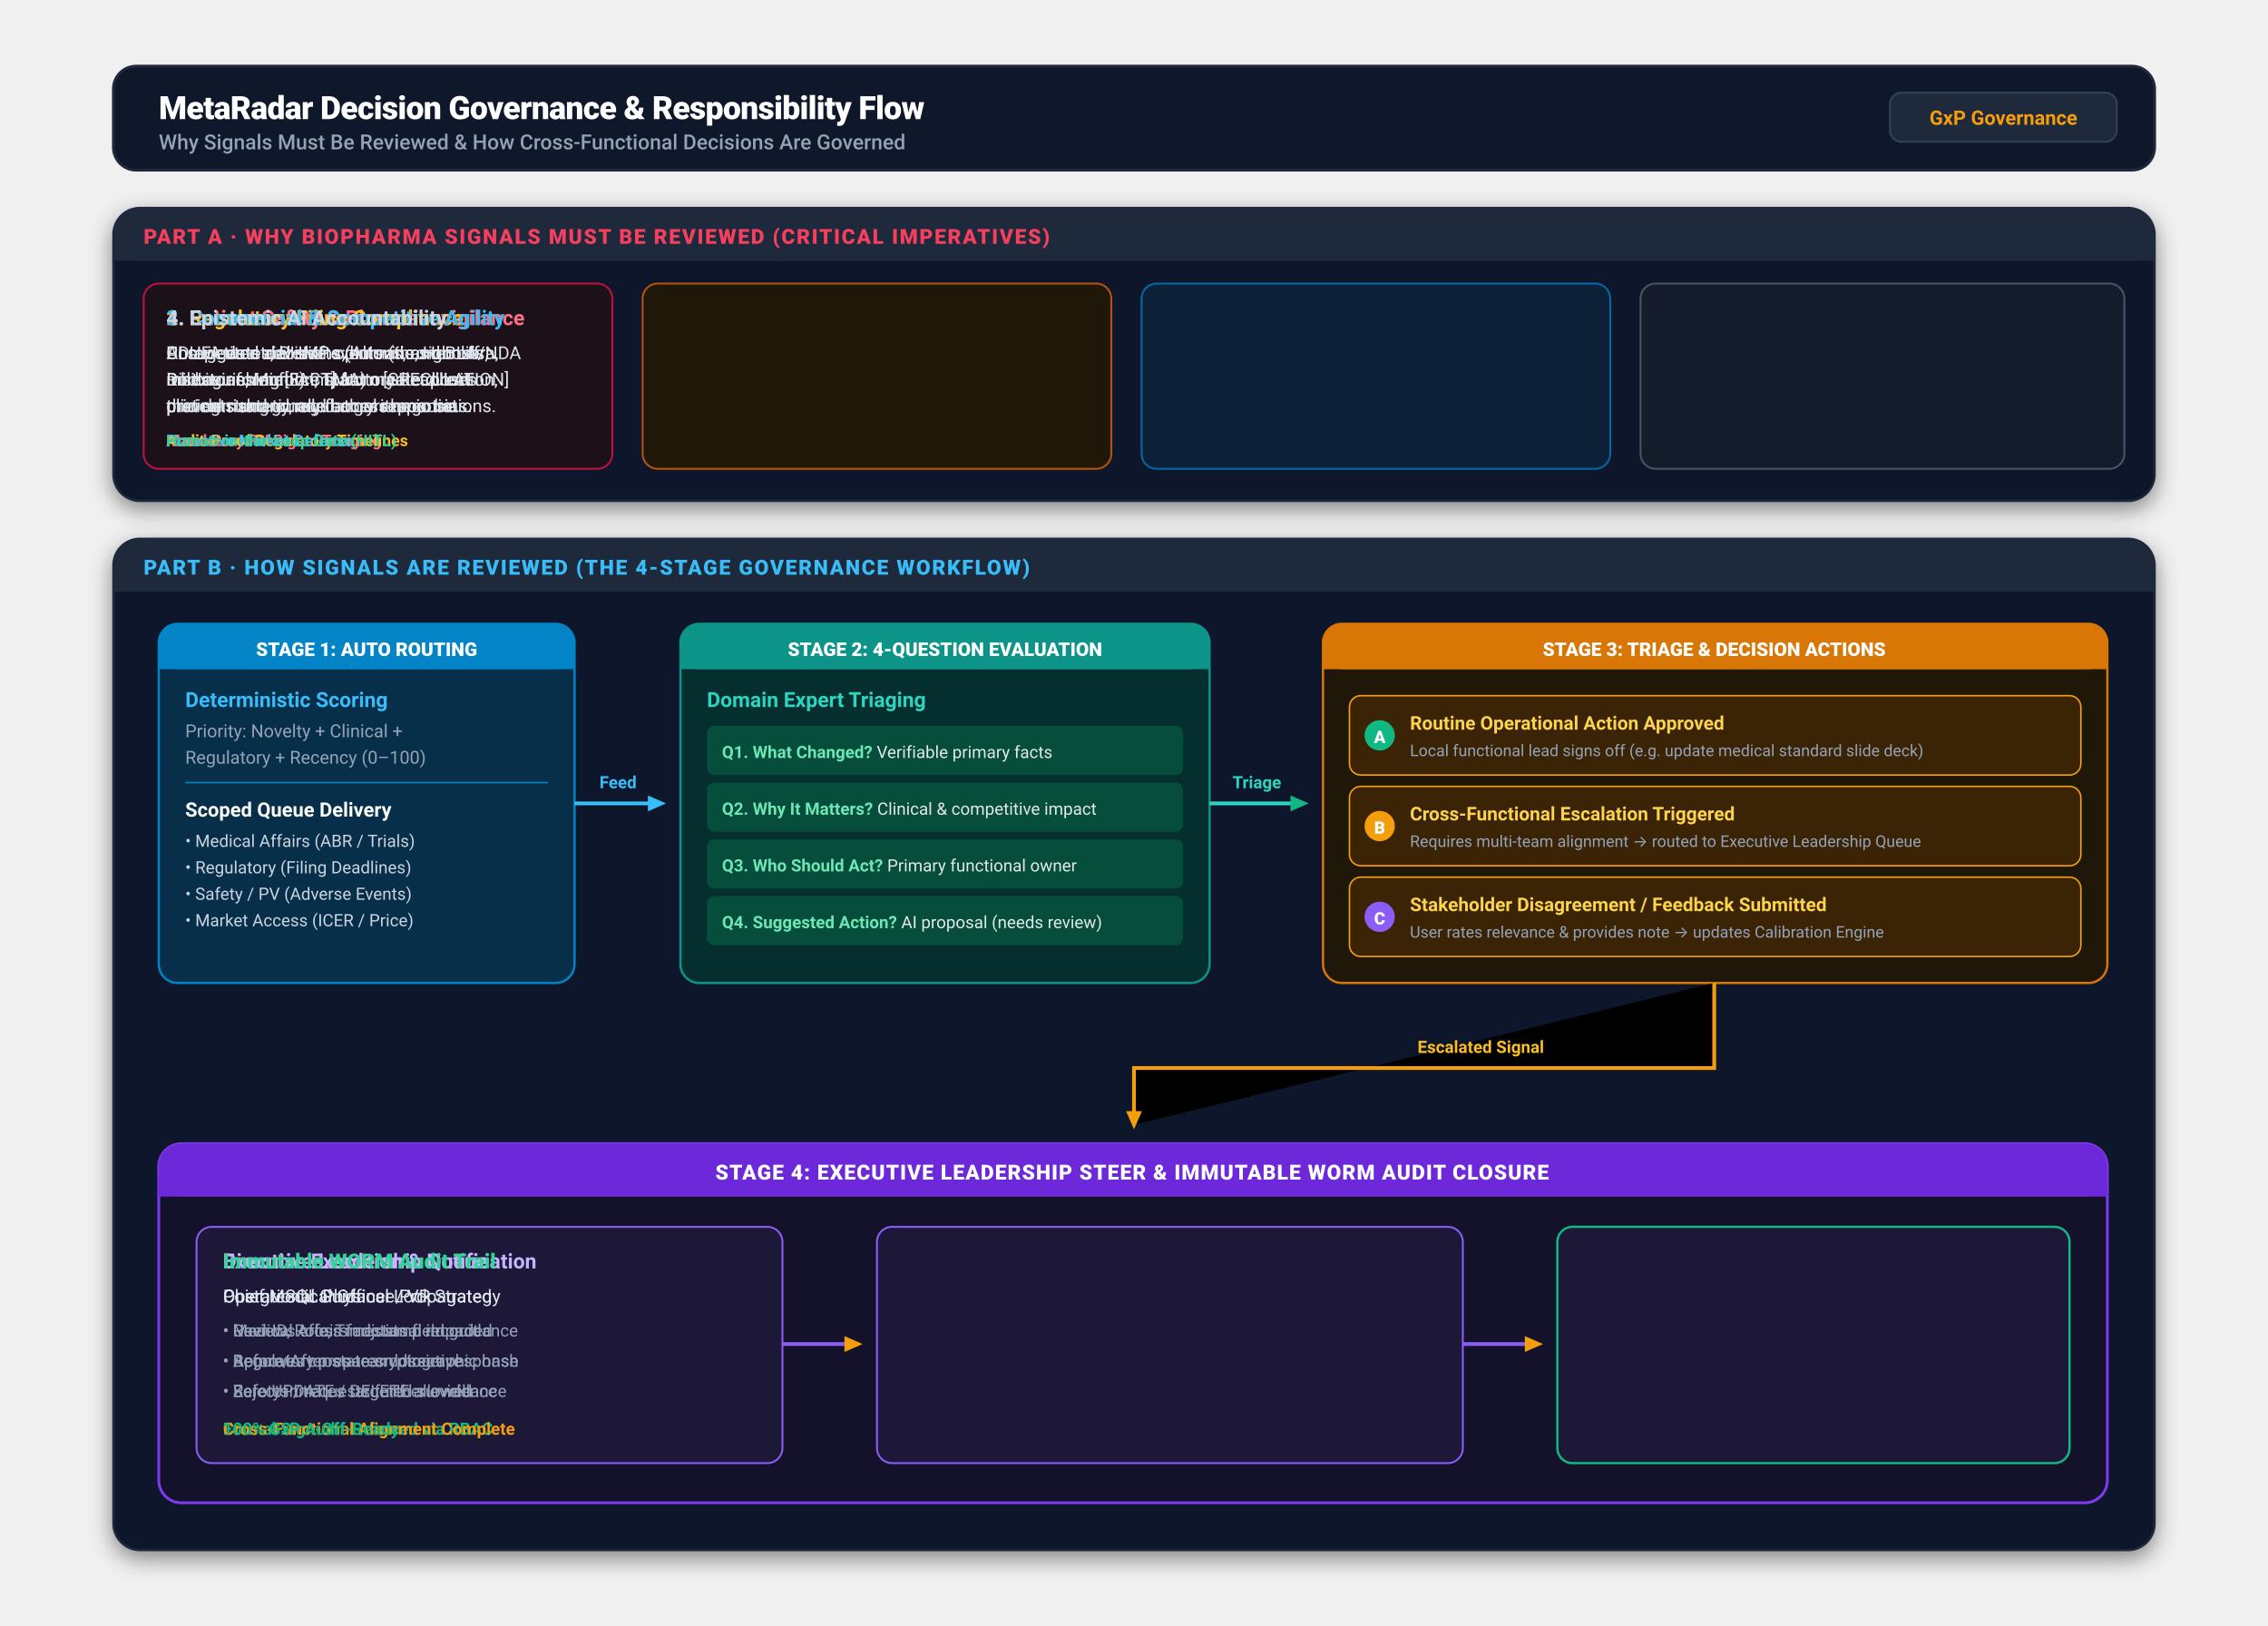
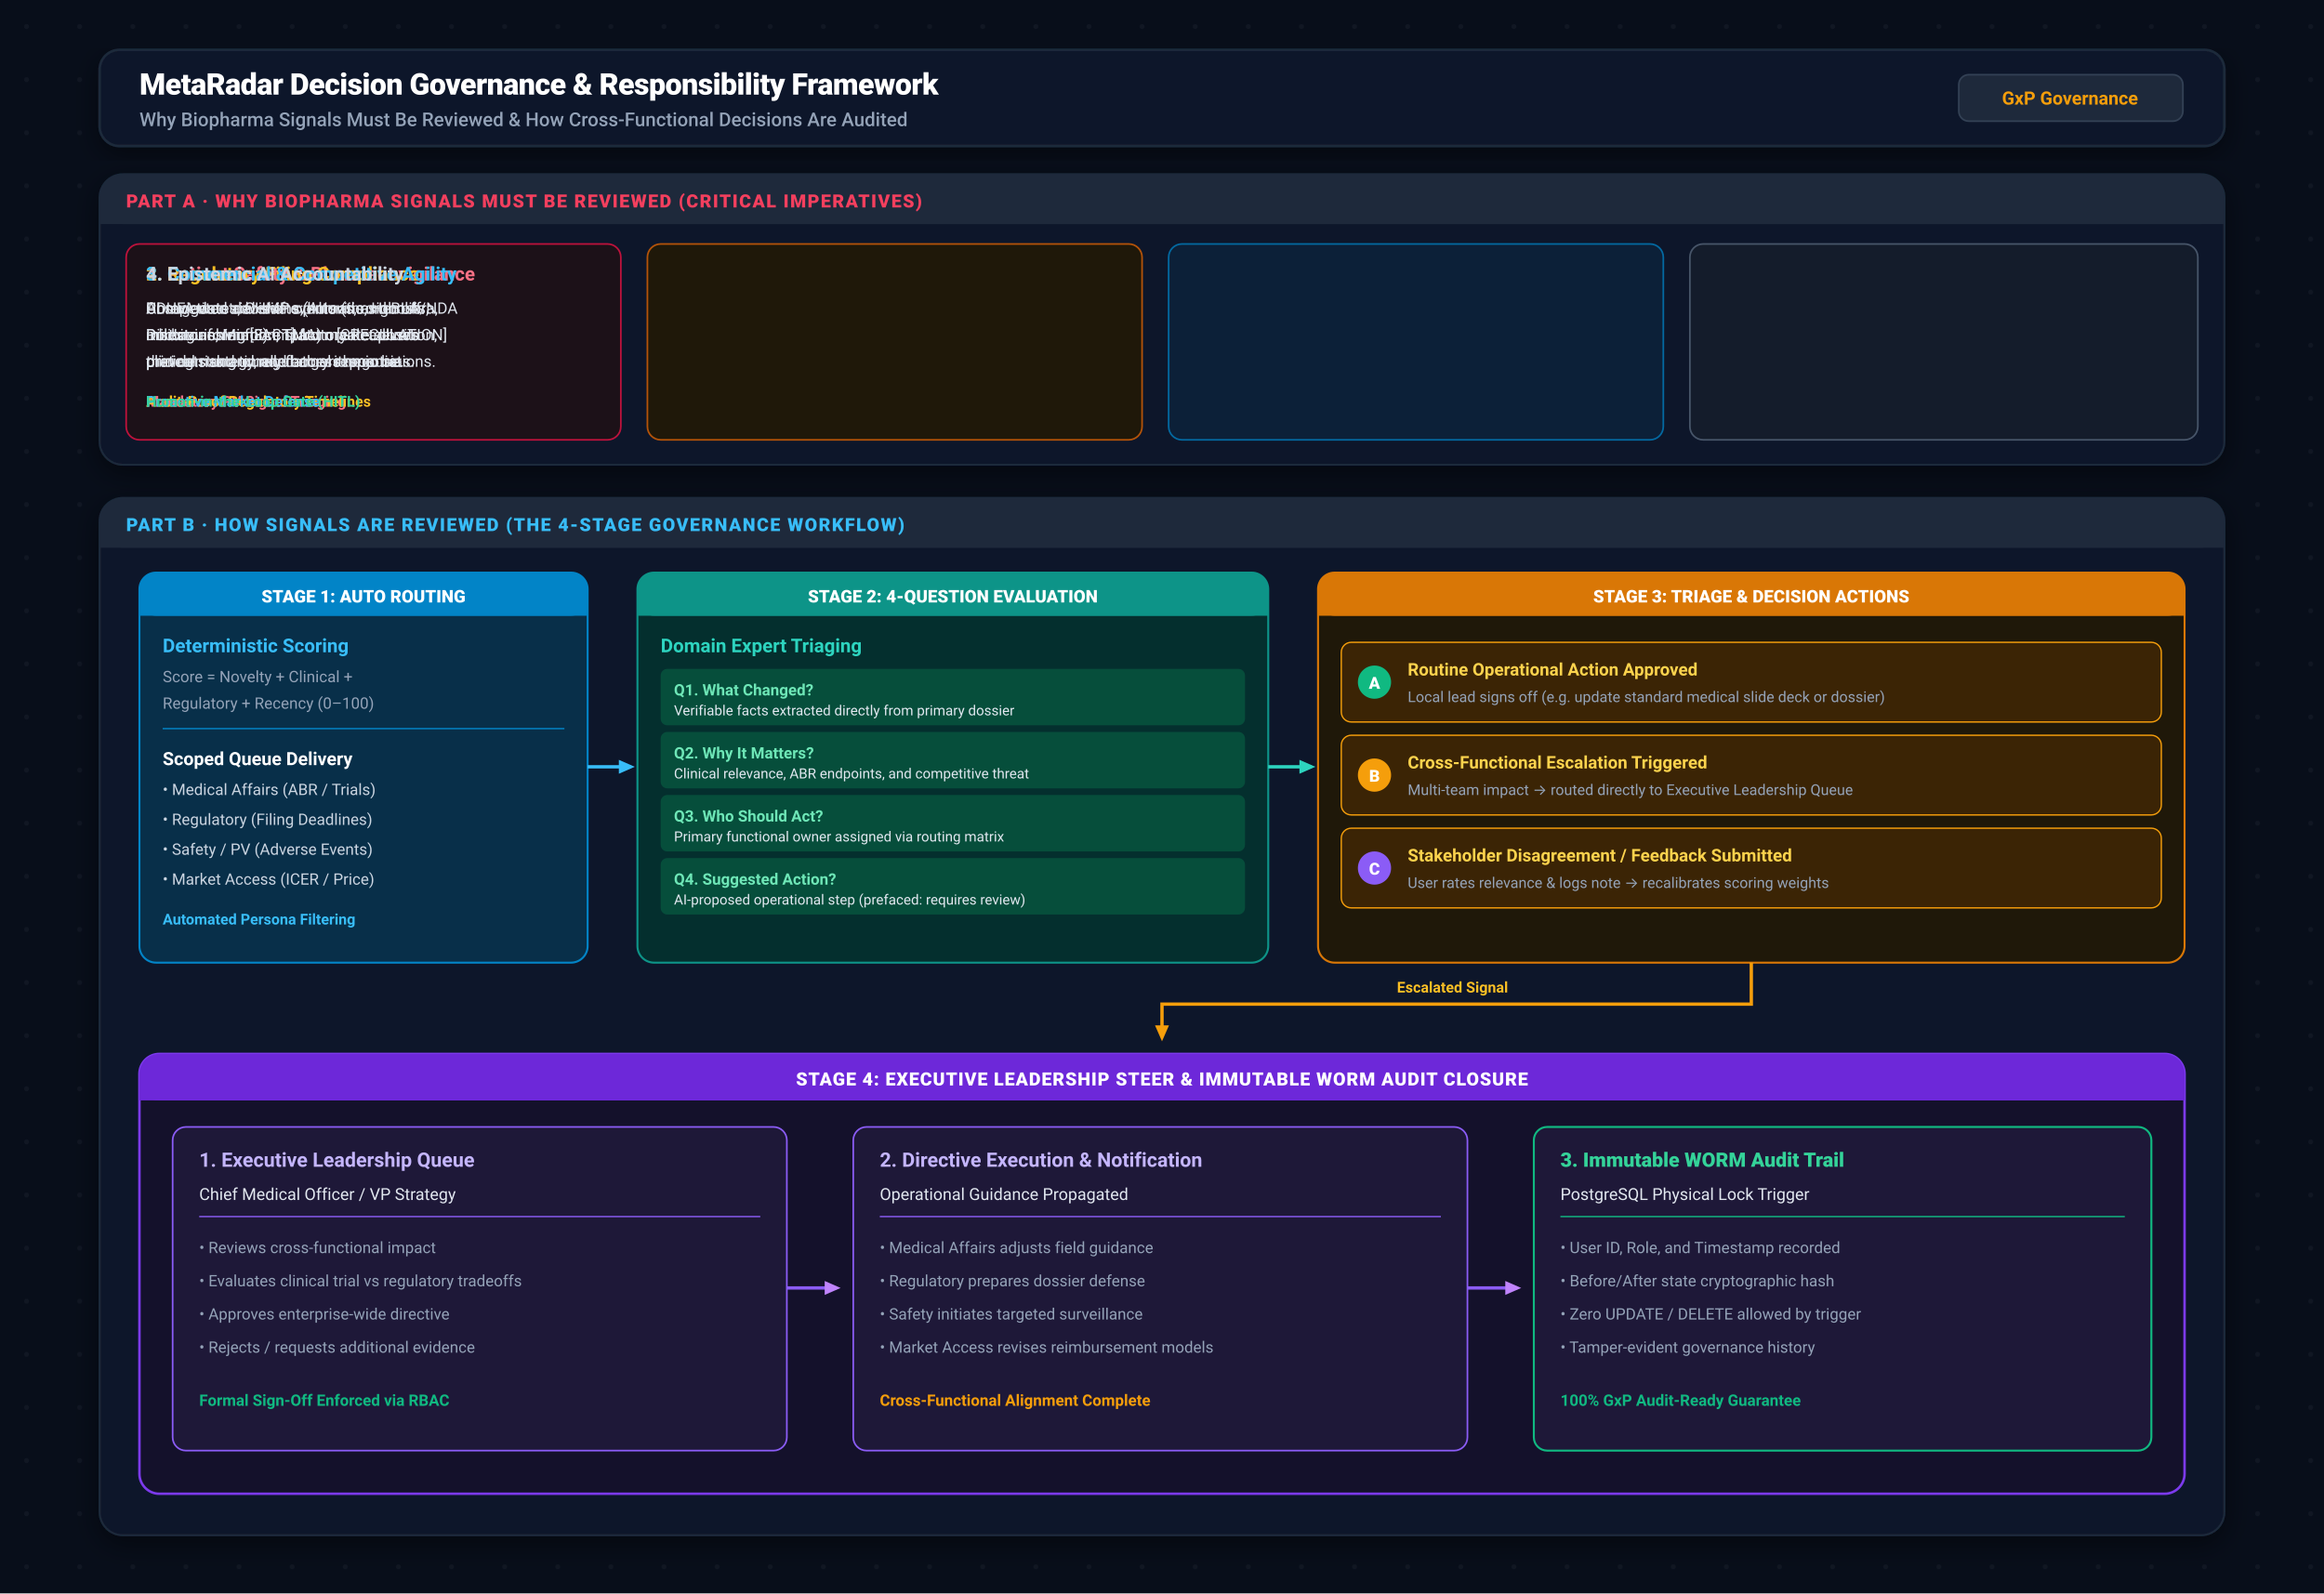
- <svg xmlns="http://www.w3.org/2000/svg" viewBox="0 0 1200 860" width="100%" height="100%" style="background:#090f1d; font-family:'Plus Jakarta Sans', -apple-system, BlinkMacSystemFont, 'Segoe UI', Roboto, sans-serif;">
+ <svg xmlns="http://www.w3.org/2000/svg" viewBox="0 0 1400 960" width="100%" height="100%" style="background:#080e1a; font-family:'Plus Jakarta Sans', system-ui, -apple-system, BlinkMacSystemFont, 'Segoe UI', Roboto, sans-serif;">
  <defs>
-     <marker id="rf-arrow-blue" viewBox="0 0 10 10" refX="6" refY="5" markerWidth="6" markerHeight="6" orient="auto-start-reverse">
+     <marker id="rf2-arrow-blue" viewBox="0 0 10 10" refX="6" refY="5" markerWidth="6" markerHeight="6" orient="auto-start-reverse">
      <path d="M 0 1.5 L 8 5 L 0 8.5 z" fill="#38bdf8" />
    </marker>
-     <marker id="rf-arrow-green" viewBox="0 0 10 10" refX="6" refY="5" markerWidth="6" markerHeight="6" orient="auto-start-reverse">
-       <path d="M 0 1.5 L 8 5 L 0 8.5 z" fill="#10b981" />
+     <marker id="rf2-arrow-teal" viewBox="0 0 10 10" refX="6" refY="5" markerWidth="6" markerHeight="6" orient="auto-start-reverse">
+       <path d="M 0 1.5 L 8 5 L 0 8.5 z" fill="#2dd4bf" />
    </marker>
-     <marker id="rf-arrow-amber" viewBox="0 0 10 10" refX="6" refY="5" markerWidth="6" markerHeight="6" orient="auto-start-reverse">
+     <marker id="rf2-arrow-amber" viewBox="0 0 10 10" refX="6" refY="5" markerWidth="6" markerHeight="6" orient="auto-start-reverse">
      <path d="M 0 1.5 L 8 5 L 0 8.5 z" fill="#f59e0b" />
    </marker>
-     <filter id="rfShadow" x="-10%" y="-10%" width="120%" height="125%">
-       <feDropShadow dx="0" dy="4" stdDeviation="6" flood-color="#000000" flood-opacity="0.45" />
+     <marker id="rf2-arrow-purple" viewBox="0 0 10 10" refX="6" refY="5" markerWidth="6" markerHeight="6" orient="auto-start-reverse">
+       <path d="M 0 1.5 L 8 5 L 0 8.5 z" fill="#c084fc" />
+     </marker>
+     <filter id="rf2Shadow" x="-10%" y="-10%" width="120%" height="125%">
+       <feDropShadow dx="0" dy="5" stdDeviation="8" flood-color="#000000" flood-opacity="0.45" />
    </filter>
  </defs>
-   <g transform="translate(60, 35)">
-     <rect x="0" y="0" width="1080" height="55" rx="12" fill="#0f172a" stroke="#1e293b" stroke-width="1.5" />
-     <text x="24" y="28" fill="#ffffff" font-size="17" font-weight="800" letter-spacing="-0.3">MetaRadar Decision Governance &amp; Responsibility Flow</text>
-     <text x="24" y="44" fill="#94a3b8" font-size="11" font-weight="500">Why Signals Must Be Reviewed &amp; How Cross-Functional Decisions Are Governed</text>
-     <rect x="940" y="14" width="120" height="26" rx="6" fill="#1e293b" stroke="#334155" />
-     <text x="1000" y="31" fill="#f59e0b" font-size="10.5" font-weight="700" text-anchor="middle">GxP Governance</text>
+   <rect width="1400" height="960" fill="#080e1a" />
+   <g opacity="0.06" fill="#94a3b8">
+     <pattern id="rf2Grid" width="32" height="32" patternUnits="userSpaceOnUse">
+       <circle cx="16" cy="16" r="1.5" />
+     </pattern>
+     <rect width="1400" height="960" fill="url(#rf2Grid)" />
  </g>
-   <g transform="translate(60, 110)">
-     <rect width="1080" height="155" rx="14" fill="#0f172a" stroke="#1e293b" stroke-width="1.2" filter="url(#rfShadow)" />
-     <rect width="1080" height="28" rx="14" fill="#1e293b" />
-     <rect y="16" width="1080" height="12" fill="#1e293b" />
-     <text x="16" y="19" fill="#f43f5e" font-size="11" font-weight="800" letter-spacing="0.8">PART A · WHY BIOPHARMA SIGNALS MUST BE REVIEWED (CRITICAL IMPERATIVES)</text>
-     <g transform="translate(16, 40)">
-       <rect x="0" y="0" width="248" height="98" rx="8" fill="#1c1118" stroke="#be123c" stroke-width="1" />
-       <text x="12" y="22" fill="#fb7185" font-size="11" font-weight="700">1. Patient Safety &amp; Pharmacovigilance</text>
-       <text x="12" y="40" fill="#e2e8f0" font-size="9.5">Unreviewed adverse events (thrombosis,</text>
-       <text x="12" y="54" fill="#e2e8f0" font-size="9.5">inhibitor formation, TMA) create direct</text>
-       <text x="12" y="68" fill="#e2e8f0" font-size="9.5">clinical risk and regulatory exposure.</text>
-       <text x="12" y="86" fill="#fb7185" font-size="8.5" font-weight="700">Mandatory PV Signal Triaging</text>
-       <rect x="264" y="0" width="248" height="98" rx="8" fill="#1f1809" stroke="#b45309" stroke-width="1" />
-       <text x="12" y="22" fill="#fbbf24" font-size="11" font-weight="700">2. Regulatory Filing Compliance</text>
-       <text x="12" y="40" fill="#e2e8f0" font-size="9.5">PDUFA dates, CHMP opinions, and BLA/NDA</text>
-       <text x="12" y="54" fill="#e2e8f0" font-size="9.5">milestones enforce statutory deadlines</text>
-       <text x="12" y="68" fill="#e2e8f0" font-size="9.5">that demand timely formal response.</text>
-       <text x="12" y="86" fill="#fbbf24" font-size="8.5" font-weight="700">Audit-Proof Regulatory Timelines</text>
-       <rect x="528" y="0" width="248" height="98" rx="8" fill="#0c2038" stroke="#0369a1" stroke-width="1" />
-       <text x="12" y="22" fill="#38bdf8" font-size="11" font-weight="700">3. Commercial &amp; Competitive Agility</text>
-       <text x="12" y="40" fill="#e2e8f0" font-size="9.5">Competitor trial shifts (Altuviiio, Hemlibra,</text>
-       <text x="12" y="54" fill="#e2e8f0" font-size="9.5">Roctavian, Mim8) impact market position,</text>
-       <text x="12" y="68" fill="#e2e8f0" font-size="9.5">pricing strategy, and access negotiations.</text>
-       <text x="12" y="86" fill="#38bdf8" font-size="8.5" font-weight="700">Proactive Market Defense</text>
-       <rect x="792" y="0" width="256" height="98" rx="8" fill="#141c2b" stroke="#475569" stroke-width="1" />
-       <text x="12" y="22" fill="#cbd5e1" font-size="11" font-weight="700">4. Epistemic AI Accountability</text>
-       <text x="12" y="40" fill="#e2e8f0" font-size="9.5">AI suggests decisions; humans sign off.</text>
-       <text x="12" y="54" fill="#e2e8f0" font-size="9.5">Distinguishing [FACT] from [SPECULATION]</text>
-       <text x="12" y="68" fill="#e2e8f0" font-size="9.5">prevents ungrounded algorithmic bias.</text>
-       <text x="12" y="86" fill="#34d399" font-size="8.5" font-weight="700">Human-in-the-Loop Gate (HITL)</text>
+   <g transform="translate(60, 30)">
+     <rect x="0" y="0" width="1280" height="58" rx="12" fill="#0f172a" stroke="#1e293b" stroke-width="1.5" filter="url(#rf2Shadow)" />
+     <text x="24" y="27" fill="#ffffff" font-size="18" font-weight="800" letter-spacing="-0.3">MetaRadar Decision Governance &amp; Responsibility Framework</text>
+     <text x="24" y="46" fill="#94a3b8" font-size="11.5" font-weight="500">Why Biopharma Signals Must Be Reviewed &amp; How Cross-Functional Decisions Are Audited</text>
+     <rect x="1120" y="15" width="135" height="28" rx="6" fill="#1e293b" stroke="#334155" />
+     <text x="1187" y="33" fill="#f59e0b" font-size="11" font-weight="700" text-anchor="middle">GxP Governance</text>
+   </g>
+   <g transform="translate(60, 105)">
+     <rect width="1280" height="175" rx="14" fill="#0f172a" stroke="#1e293b" stroke-width="1.2" filter="url(#rf2Shadow)" />
+     <rect width="1280" height="30" rx="14" fill="#1e293b" />
+     <rect y="16" width="1280" height="14" fill="#1e293b" />
+     <text x="16" y="20" fill="#f43f5e" font-size="11" font-weight="800" letter-spacing="0.8">PART A · WHY BIOPHARMA SIGNALS MUST BE REVIEWED (CRITICAL IMPERATIVES)</text>
+     <g transform="translate(16, 42)">
+       <rect x="0" y="0" width="298" height="118" rx="8" fill="#1c1118" stroke="#be123c" stroke-width="1" />
+       <text x="12" y="22" fill="#fb7185" font-size="11.5" font-weight="700">1. Patient Safety &amp; Pharmacovigilance</text>
+       <text x="12" y="42" fill="#e2e8f0" font-size="9.5">Unreviewed adverse events (thrombosis,</text>
+       <text x="12" y="58" fill="#e2e8f0" font-size="9.5">inhibitor formation, TMA) create severe</text>
+       <text x="12" y="74" fill="#e2e8f0" font-size="9.5">clinical risk and regulatory exposure.</text>
+       <text x="12" y="98" fill="#fb7185" font-size="9" font-weight="700">Mandatory PV Signal Triaging</text>
+       <rect x="314" y="0" width="298" height="118" rx="8" fill="#1f1809" stroke="#b45309" stroke-width="1" />
+       <text x="12" y="22" fill="#fbbf24" font-size="11.5" font-weight="700">2. Regulatory Filing Compliance</text>
+       <text x="12" y="42" fill="#e2e8f0" font-size="9.5">PDUFA dates, CHMP opinions, and BLA/NDA</text>
+       <text x="12" y="58" fill="#e2e8f0" font-size="9.5">milestones enforce statutory deadlines</text>
+       <text x="12" y="74" fill="#e2e8f0" font-size="9.5">that demand timely formal response.</text>
+       <text x="12" y="98" fill="#fbbf24" font-size="9" font-weight="700">Audit-Proof Regulatory Timelines</text>
+       <rect x="628" y="0" width="298" height="118" rx="8" fill="#0c2038" stroke="#0369a1" stroke-width="1" />
+       <text x="12" y="22" fill="#38bdf8" font-size="11.5" font-weight="700">3. Commercial &amp; Competitive Agility</text>
+       <text x="12" y="42" fill="#e2e8f0" font-size="9.5">Competitor trial shifts (Altuviiio, Hemlibra,</text>
+       <text x="12" y="58" fill="#e2e8f0" font-size="9.5">Roctavian, Mim8) impact market position,</text>
+       <text x="12" y="74" fill="#e2e8f0" font-size="9.5">pricing strategy, and access negotiations.</text>
+       <text x="12" y="98" fill="#38bdf8" font-size="9" font-weight="700">Proactive Market Defense</text>
+       <rect x="942" y="0" width="306" height="118" rx="8" fill="#141c2b" stroke="#475569" stroke-width="1" />
+       <text x="12" y="22" fill="#cbd5e1" font-size="11.5" font-weight="700">4. Epistemic AI Accountability</text>
+       <text x="12" y="42" fill="#e2e8f0" font-size="9.5">AI suggests decisions; humans sign off.</text>
+       <text x="12" y="58" fill="#e2e8f0" font-size="9.5">Distinguishing [FACT] from [SPECULATION]</text>
+       <text x="12" y="74" fill="#e2e8f0" font-size="9.5">prevents ungrounded algorithmic bias.</text>
+       <text x="12" y="98" fill="#34d399" font-size="9" font-weight="700">Human-in-the-Loop Gate (HITL)</text>
    </g>
  </g>
-   <g transform="translate(60, 285)">
-     <rect width="1080" height="535" rx="14" fill="#0f172a" stroke="#1e293b" stroke-width="1.2" filter="url(#rfShadow)" />
-     <rect width="1080" height="28" rx="14" fill="#1e293b" />
-     <rect y="16" width="1080" height="12" fill="#1e293b" />
-     <text x="16" y="19" fill="#38bdf8" font-size="11" font-weight="800" letter-spacing="0.8">PART B · HOW SIGNALS ARE REVIEWED (THE 4-STAGE GOVERNANCE WORKFLOW)</text>
+   <g transform="translate(60, 300)">
+     <rect width="1280" height="625" rx="14" fill="#0f172a" stroke="#1e293b" stroke-width="1.2" filter="url(#rf2Shadow)" />
+     <rect width="1280" height="30" rx="14" fill="#1e293b" />
+     <rect y="16" width="1280" height="14" fill="#1e293b" />
+     <text x="16" y="20" fill="#38bdf8" font-size="11" font-weight="800" letter-spacing="0.8">PART B · HOW SIGNALS ARE REVIEWED (THE 4-STAGE GOVERNANCE WORKFLOW)</text>
    <g transform="translate(24, 45)">
-       <rect width="220" height="190" rx="10" fill="#082f49" stroke="#0284c7" stroke-width="1.2" />
-       <rect width="220" height="24" rx="10" fill="#0284c7" />
-       <rect y="12" width="220" height="12" fill="#0284c7" />
-       <text x="110" y="17" fill="#ffffff" font-size="10" font-weight="800" text-anchor="middle">STAGE 1: AUTO ROUTING</text>
-       <text x="14" y="44" fill="#38bdf8" font-size="11" font-weight="700">Deterministic Scoring</text>
-       <text x="14" y="60" fill="#94a3b8" font-size="9.5">Priority: Novelty + Clinical +</text>
-       <text x="14" y="74" fill="#94a3b8" font-size="9.5">Regulatory + Recency (0–100)</text>
-       <line x1="14" y1="84" x2="206" y2="84" stroke="#0284c7" stroke-width="0.8" />
-       <text x="14" y="102" fill="#ffffff" font-size="10.5" font-weight="700">Scoped Queue Delivery</text>
-       <text x="14" y="118" fill="#cbd5e1" font-size="9">• Medical Affairs (ABR / Trials)</text>
-       <text x="14" y="132" fill="#cbd5e1" font-size="9">• Regulatory (Filing Deadlines)</text>
-       <text x="14" y="146" fill="#cbd5e1" font-size="9">• Safety / PV (Adverse Events)</text>
-       <text x="14" y="160" fill="#cbd5e1" font-size="9">• Market Access (ICER / Price)</text>
+       <rect width="270" height="235" rx="10" fill="#082f49" stroke="#0284c7" stroke-width="1.2" />
+       <rect width="270" height="26" rx="10" fill="#0284c7" />
+       <rect y="14" width="270" height="12" fill="#0284c7" />
+       <text x="135" y="18" fill="#ffffff" font-size="10.5" font-weight="800" text-anchor="middle">STAGE 1: AUTO ROUTING</text>
+       <text x="14" y="48" fill="#38bdf8" font-size="11.5" font-weight="700">Deterministic Scoring</text>
+       <text x="14" y="66" fill="#94a3b8" font-size="9.5">Score = Novelty + Clinical +</text>
+       <text x="14" y="82" fill="#94a3b8" font-size="9.5">Regulatory + Recency (0–100)</text>
+       <line x1="14" y1="94" x2="256" y2="94" stroke="#0284c7" stroke-width="0.8" />
+       <text x="14" y="116" fill="#ffffff" font-size="11" font-weight="700">Scoped Queue Delivery</text>
+       <text x="14" y="134" fill="#cbd5e1" font-size="9.5">• Medical Affairs (ABR / Trials)</text>
+       <text x="14" y="152" fill="#cbd5e1" font-size="9.5">• Regulatory (Filing Deadlines)</text>
+       <text x="14" y="170" fill="#cbd5e1" font-size="9.5">• Safety / PV (Adverse Events)</text>
+       <text x="14" y="188" fill="#cbd5e1" font-size="9.5">• Market Access (ICER / Price)</text>
+       <text x="14" y="212" fill="#38bdf8" font-size="9" font-weight="700">Automated Persona Filtering</text>
    </g>
-     <path d="M 244 140 L 290 140" stroke="#38bdf8" stroke-width="2" marker-end="url(#rf-arrow-blue)" />
-     <text x="267" y="132" fill="#38bdf8" font-size="9" font-weight="700" text-anchor="middle">Feed</text>
-     <g transform="translate(300, 45)">
-       <rect width="280" height="190" rx="10" fill="#042f2e" stroke="#0d9488" stroke-width="1.2" />
-       <rect width="280" height="24" rx="10" fill="#0d9488" />
-       <rect y="12" width="280" height="12" fill="#0d9488" />
-       <text x="140" y="17" fill="#ffffff" font-size="10" font-weight="800" text-anchor="middle">STAGE 2: 4-QUESTION EVALUATION</text>
-       <text x="14" y="44" fill="#2dd4bf" font-size="11" font-weight="700">Domain Expert Triaging</text>
-       <g transform="translate(14, 54)">
-         <rect width="252" height="26" rx="4" fill="#064e3b" />
-         <text x="8" y="17" fill="#6ee7b7" font-size="9" font-weight="700">Q1. What Changed? <tspan fill="#e2e8f0" font-weight="400">Verifiable primary facts</tspan>
-         </text>
-         <rect y="30" width="252" height="26" rx="4" fill="#064e3b" />
-         <text x="8" y="47" fill="#6ee7b7" font-size="9" font-weight="700">Q2. Why It Matters? <tspan fill="#e2e8f0" font-weight="400">Clinical &amp; competitive impact</tspan>
-         </text>
-         <rect y="60" width="252" height="26" rx="4" fill="#064e3b" />
-         <text x="8" y="77" fill="#6ee7b7" font-size="9" font-weight="700">Q3. Who Should Act? <tspan fill="#e2e8f0" font-weight="400">Primary functional owner</tspan>
-         </text>
-         <rect y="90" width="252" height="26" rx="4" fill="#064e3b" />
-         <text x="8" y="107" fill="#6ee7b7" font-size="9" font-weight="700">Q4. Suggested Action? <tspan fill="#e2e8f0" font-weight="400">AI proposal (needs review)</tspan>
-         </text>
+     <path d="M 294 162 L 320 162" stroke="#38bdf8" stroke-width="2" marker-end="url(#rf2-arrow-blue)" />
+     <g transform="translate(324, 45)">
+       <rect width="380" height="235" rx="10" fill="#042f2e" stroke="#0d9488" stroke-width="1.2" />
+       <rect width="380" height="26" rx="10" fill="#0d9488" />
+       <rect y="14" width="380" height="12" fill="#0d9488" />
+       <text x="190" y="18" fill="#ffffff" font-size="10.5" font-weight="800" text-anchor="middle">STAGE 2: 4-QUESTION EVALUATION</text>
+       <text x="14" y="48" fill="#2dd4bf" font-size="11.5" font-weight="700">Domain Expert Triaging</text>
+       <g transform="translate(14, 58)">
+         <rect width="352" height="34" rx="4" fill="#064e3b" />
+         <text x="8" y="16" fill="#6ee7b7" font-size="9.5" font-weight="700">Q1. What Changed?</text>
+         <text x="8" y="28" fill="#e2e8f0" font-size="8.5">Verifiable facts extracted directly from primary dossier</text>
+         <g transform="translate(0, 38)">
+           <rect width="352" height="34" rx="4" fill="#064e3b" />
+           <text x="8" y="16" fill="#6ee7b7" font-size="9.5" font-weight="700">Q2. Why It Matters?</text>
+           <text x="8" y="28" fill="#e2e8f0" font-size="8.5">Clinical relevance, ABR endpoints, and competitive threat</text>
+         </g>
+         <g transform="translate(0, 76)">
+           <rect width="352" height="34" rx="4" fill="#064e3b" />
+           <text x="8" y="16" fill="#6ee7b7" font-size="9.5" font-weight="700">Q3. Who Should Act?</text>
+           <text x="8" y="28" fill="#e2e8f0" font-size="8.5">Primary functional owner assigned via routing matrix</text>
+         </g>
+         <g transform="translate(0, 114)">
+           <rect width="352" height="34" rx="4" fill="#064e3b" />
+           <text x="8" y="16" fill="#6ee7b7" font-size="9.5" font-weight="700">Q4. Suggested Action?</text>
+           <text x="8" y="28" fill="#e2e8f0" font-size="8.5">AI-proposed operational step (prefaced: requires review)</text>
+         </g>
      </g>
    </g>
-     <path d="M 580 140 L 630 140" stroke="#2dd4bf" stroke-width="2" marker-end="url(#rf-arrow-green)" />
-     <text x="605" y="132" fill="#2dd4bf" font-size="9" font-weight="700" text-anchor="middle">Triage</text>
-     <g transform="translate(640, 45)">
-       <rect width="415" height="190" rx="10" fill="#1f1809" stroke="#d97706" stroke-width="1.2" />
-       <rect width="415" height="24" rx="10" fill="#d97706" />
-       <rect y="12" width="415" height="12" fill="#d97706" />
-       <text x="207" y="17" fill="#ffffff" font-size="10" font-weight="800" text-anchor="middle">STAGE 3: TRIAGE &amp; DECISION ACTIONS</text>
-       <g transform="translate(14, 38)">
-         <rect width="387" height="42" rx="6" fill="#3b2405" stroke="#f59e0b" stroke-width="0.8" />
-         <circle cx="16" cy="21" r="8" fill="#10b981" />
-         <text x="16" y="25" fill="#ffffff" font-size="9" font-weight="800" text-anchor="middle">A</text>
-         <text x="32" y="18" fill="#fcd34d" font-size="10" font-weight="700">Routine Operational Action Approved</text>
-         <text x="32" y="32" fill="#94a3b8" font-size="8.5">Local functional lead signs off (e.g. update medical standard slide deck)</text>
-         <rect y="48" width="387" height="42" rx="6" fill="#3b2405" stroke="#f59e0b" stroke-width="0.8" />
-         <circle cx="16" cy="69" r="8" fill="#f59e0b" />
-         <text x="16" y="73" fill="#ffffff" font-size="9" font-weight="800" text-anchor="middle">B</text>
-         <text x="32" y="66" fill="#fcd34d" font-size="10" font-weight="700">Cross-Functional Escalation Triggered</text>
-         <text x="32" y="80" fill="#94a3b8" font-size="8.5">Requires multi-team alignment → routed to Executive Leadership Queue</text>
-         <rect y="96" width="387" height="42" rx="6" fill="#3b2405" stroke="#f59e0b" stroke-width="0.8" />
-         <circle cx="16" cy="117" r="8" fill="#8b5cf6" />
-         <text x="16" y="121" fill="#ffffff" font-size="9" font-weight="800" text-anchor="middle">C</text>
-         <text x="32" y="114" fill="#fcd34d" font-size="10" font-weight="700">Stakeholder Disagreement / Feedback Submitted</text>
-         <text x="32" y="128" fill="#94a3b8" font-size="8.5">User rates relevance &amp; provides note → updates Calibration Engine</text>
+     <path d="M 704 162 L 730 162" stroke="#2dd4bf" stroke-width="2" marker-end="url(#rf2-arrow-teal)" />
+     <g transform="translate(734, 45)">
+       <rect width="522" height="235" rx="10" fill="#1f1809" stroke="#d97706" stroke-width="1.2" />
+       <rect width="522" height="26" rx="10" fill="#d97706" />
+       <rect y="14" width="522" height="12" fill="#d97706" />
+       <text x="261" y="18" fill="#ffffff" font-size="10.5" font-weight="800" text-anchor="middle">STAGE 3: TRIAGE &amp; DECISION ACTIONS</text>
+       <g transform="translate(14, 42)">
+         <rect width="494" height="48" rx="6" fill="#3b2405" stroke="#f59e0b" stroke-width="0.8" />
+         <circle cx="20" cy="24" r="10" fill="#10b981" />
+         <text x="20" y="28" fill="#ffffff" font-size="10" font-weight="800" text-anchor="middle">A</text>
+         <text x="40" y="20" fill="#fcd34d" font-size="10.5" font-weight="700">Routine Operational Action Approved</text>
+         <text x="40" y="36" fill="#94a3b8" font-size="9">Local lead signs off (e.g. update standard medical slide deck or dossier)</text>
+         <g transform="translate(0, 56)">
+           <rect width="494" height="48" rx="6" fill="#3b2405" stroke="#f59e0b" stroke-width="0.8" />
+           <circle cx="20" cy="24" r="10" fill="#f59e0b" />
+           <text x="20" y="28" fill="#ffffff" font-size="10" font-weight="800" text-anchor="middle">B</text>
+           <text x="40" y="20" fill="#fcd34d" font-size="10.5" font-weight="700">Cross-Functional Escalation Triggered</text>
+           <text x="40" y="36" fill="#94a3b8" font-size="9">Multi-team impact → routed directly to Executive Leadership Queue</text>
+         </g>
+         <g transform="translate(0, 112)">
+           <rect width="494" height="48" rx="6" fill="#3b2405" stroke="#f59e0b" stroke-width="0.8" />
+           <circle cx="20" cy="24" r="10" fill="#8b5cf6" />
+           <text x="20" y="28" fill="#ffffff" font-size="10" font-weight="800" text-anchor="middle">C</text>
+           <text x="40" y="20" fill="#fcd34d" font-size="10.5" font-weight="700">Stakeholder Disagreement / Feedback Submitted</text>
+           <text x="40" y="36" fill="#94a3b8" font-size="9">User rates relevance &amp; logs note → recalibrates scoring weights</text>
+         </g>
      </g>
    </g>
-     <path d="M 847 235 L 847 280 L 540 280 L 540 310" stroke="#f59e0b" stroke-width="2" marker-end="url(#rf-arrow-amber)" />
-     <text x="690" y="272" fill="#fbbf24" font-size="9" font-weight="700">Escalated Signal</text>
-     <g transform="translate(24, 320)">
-       <rect width="1031" height="190" rx="12" fill="#14112b" stroke="#7c3aed" stroke-width="1.5" />
-       <rect width="1031" height="28" rx="12" fill="#6d28d9" />
-       <rect y="16" width="1031" height="12" fill="#6d28d9" />
-       <text x="515" y="19" fill="#ffffff" font-size="11" font-weight="800" text-anchor="middle" letter-spacing="0.5">STAGE 4: EXECUTIVE LEADERSHIP STEER &amp; IMMUTABLE WORM AUDIT CLOSURE</text>
+     <path d="M 995 280 L 995 305 L 640 305 L 640 325" stroke="#f59e0b" stroke-width="2" fill="none" marker-end="url(#rf2-arrow-amber)" />
+     <text x="815" y="298" fill="#fbbf24" font-size="9" font-weight="700" text-anchor="middle">Escalated Signal</text>
+     <g transform="translate(24, 335)">
+       <rect width="1232" height="265" rx="12" fill="#14112b" stroke="#7c3aed" stroke-width="1.5" />
+       <rect width="1232" height="28" rx="12" fill="#6d28d9" />
+       <rect y="16" width="1232" height="12" fill="#6d28d9" />
+       <text x="616" y="19" fill="#ffffff" font-size="11" font-weight="800" text-anchor="middle" letter-spacing="0.5">STAGE 4: EXECUTIVE LEADERSHIP STEER &amp; IMMUTABLE WORM AUDIT CLOSURE</text>
      <g transform="translate(20, 44)">
-         <rect x="0" y="0" width="310" height="125" rx="8" fill="#1e1838" stroke="#8b5cf6" stroke-width="1" />
-         <text x="14" y="22" fill="#c4b5fd" font-size="11" font-weight="700">Executive Leadership Queue</text>
-         <text x="14" y="40" fill="#e2e8f0" font-size="9.5">Chief Medical Officer / VP Strategy</text>
-         <text x="14" y="58" fill="#94a3b8" font-size="9">• Reviews cross-functional impact</text>
-         <text x="14" y="74" fill="#94a3b8" font-size="9">• Approves cross-team directive</text>
-         <text x="14" y="90" fill="#94a3b8" font-size="9">• Rejects / requests further evidence</text>
-         <text x="14" y="110" fill="#10b981" font-size="9" font-weight="700">Formal Sign-Off Enforced via RBAC</text>
-         <path d="M 310 62 L 350 62" stroke="#8b5cf6" stroke-width="2" marker-end="url(#rf-arrow-amber)" />
-         <rect x="360" y="0" width="310" height="125" rx="8" fill="#1e1838" stroke="#8b5cf6" stroke-width="1" />
-         <text x="14" y="22" fill="#c4b5fd" font-size="11" font-weight="700">Directive Execution &amp; Notification</text>
-         <text x="14" y="40" fill="#e2e8f0" font-size="9.5">Operational Guidance Propagated</text>
-         <text x="14" y="58" fill="#94a3b8" font-size="9">• Medical Affairs adjusts field guidance</text>
-         <text x="14" y="74" fill="#94a3b8" font-size="9">• Regulatory prepares dossier response</text>
-         <text x="14" y="90" fill="#94a3b8" font-size="9">• Safety initiates targeted surveillance</text>
-         <text x="14" y="110" fill="#f59e0b" font-size="9" font-weight="700">Cross-Functional Alignment Complete</text>
-         <path d="M 670 62 L 710 62" stroke="#8b5cf6" stroke-width="2" marker-end="url(#rf-arrow-amber)" />
-         <rect x="720" y="0" width="271" height="125" rx="8" fill="#1e1838" stroke="#10b981" stroke-width="1.2" />
-         <text x="14" y="22" fill="#34d399" font-size="11" font-weight="800">Immutable WORM Audit Trail</text>
-         <text x="14" y="40" fill="#e2e8f0" font-size="9.5">PostgreSQL Physical Lock</text>
-         <text x="14" y="58" fill="#94a3b8" font-size="9">• User ID, Role, Timestamp recorded</text>
-         <text x="14" y="74" fill="#94a3b8" font-size="9">• Before/After state cryptographic hash</text>
-         <text x="14" y="90" fill="#94a3b8" font-size="9">• Zero UPDATE / DELETE allowed</text>
-         <text x="14" y="110" fill="#10b981" font-size="9" font-weight="700">100% GxP Audit-Ready</text>
+         <rect x="0" y="0" width="370" height="195" rx="8" fill="#1e1838" stroke="#8b5cf6" stroke-width="1" />
+         <text x="16" y="24" fill="#c4b5fd" font-size="12" font-weight="700">1. Executive Leadership Queue</text>
+         <text x="16" y="44" fill="#e2e8f0" font-size="10">Chief Medical Officer / VP Strategy</text>
+         <line x1="16" y1="54" x2="354" y2="54" stroke="#8b5cf6" stroke-width="0.8" />
+         <text x="16" y="76" fill="#94a3b8" font-size="9.5">• Reviews cross-functional impact</text>
+         <text x="16" y="96" fill="#94a3b8" font-size="9.5">• Evaluates clinical trial vs regulatory tradeoffs</text>
+         <text x="16" y="116" fill="#94a3b8" font-size="9.5">• Approves enterprise-wide directive</text>
+         <text x="16" y="136" fill="#94a3b8" font-size="9.5">• Rejects / requests additional evidence</text>
+         <text x="16" y="168" fill="#10b981" font-size="9.5" font-weight="700">Formal Sign-Off Enforced via RBAC</text>
+         <path d="M 370 97 L 400 97" stroke="#8b5cf6" stroke-width="2" marker-end="url(#rf2-arrow-purple)" />
+         <g transform="translate(410, 0)">
+           <rect width="370" height="195" rx="8" fill="#1e1838" stroke="#8b5cf6" stroke-width="1" />
+           <text x="16" y="24" fill="#c4b5fd" font-size="12" font-weight="700">2. Directive Execution &amp; Notification</text>
+           <text x="16" y="44" fill="#e2e8f0" font-size="10">Operational Guidance Propagated</text>
+           <line x1="16" y1="54" x2="354" y2="54" stroke="#8b5cf6" stroke-width="0.8" />
+           <text x="16" y="76" fill="#94a3b8" font-size="9.5">• Medical Affairs adjusts field guidance</text>
+           <text x="16" y="96" fill="#94a3b8" font-size="9.5">• Regulatory prepares dossier defense</text>
+           <text x="16" y="116" fill="#94a3b8" font-size="9.5">• Safety initiates targeted surveillance</text>
+           <text x="16" y="136" fill="#94a3b8" font-size="9.5">• Market Access revises reimbursement models</text>
+           <text x="16" y="168" fill="#f59e0b" font-size="9.5" font-weight="700">Cross-Functional Alignment Complete</text>
+         </g>
+         <path d="M 780 97 L 810 97" stroke="#8b5cf6" stroke-width="2" marker-end="url(#rf2-arrow-purple)" />
+         <g transform="translate(820, 0)">
+           <rect width="372" height="195" rx="8" fill="#1e1838" stroke="#10b981" stroke-width="1.2" />
+           <text x="16" y="24" fill="#34d399" font-size="12" font-weight="800">3. Immutable WORM Audit Trail</text>
+           <text x="16" y="44" fill="#e2e8f0" font-size="10">PostgreSQL Physical Lock Trigger</text>
+           <line x1="16" y1="54" x2="356" y2="54" stroke="#10b981" stroke-width="0.8" />
+           <text x="16" y="76" fill="#94a3b8" font-size="9.5">• User ID, Role, and Timestamp recorded</text>
+           <text x="16" y="96" fill="#94a3b8" font-size="9.5">• Before/After state cryptographic hash</text>
+           <text x="16" y="116" fill="#94a3b8" font-size="9.5">• Zero UPDATE / DELETE allowed by trigger</text>
+           <text x="16" y="136" fill="#94a3b8" font-size="9.5">• Tamper-evident governance history</text>
+           <text x="16" y="168" fill="#10b981" font-size="9.5" font-weight="700">100% GxP Audit-Ready Guarantee</text>
+         </g>
      </g>
    </g>
  </g>
</svg>
